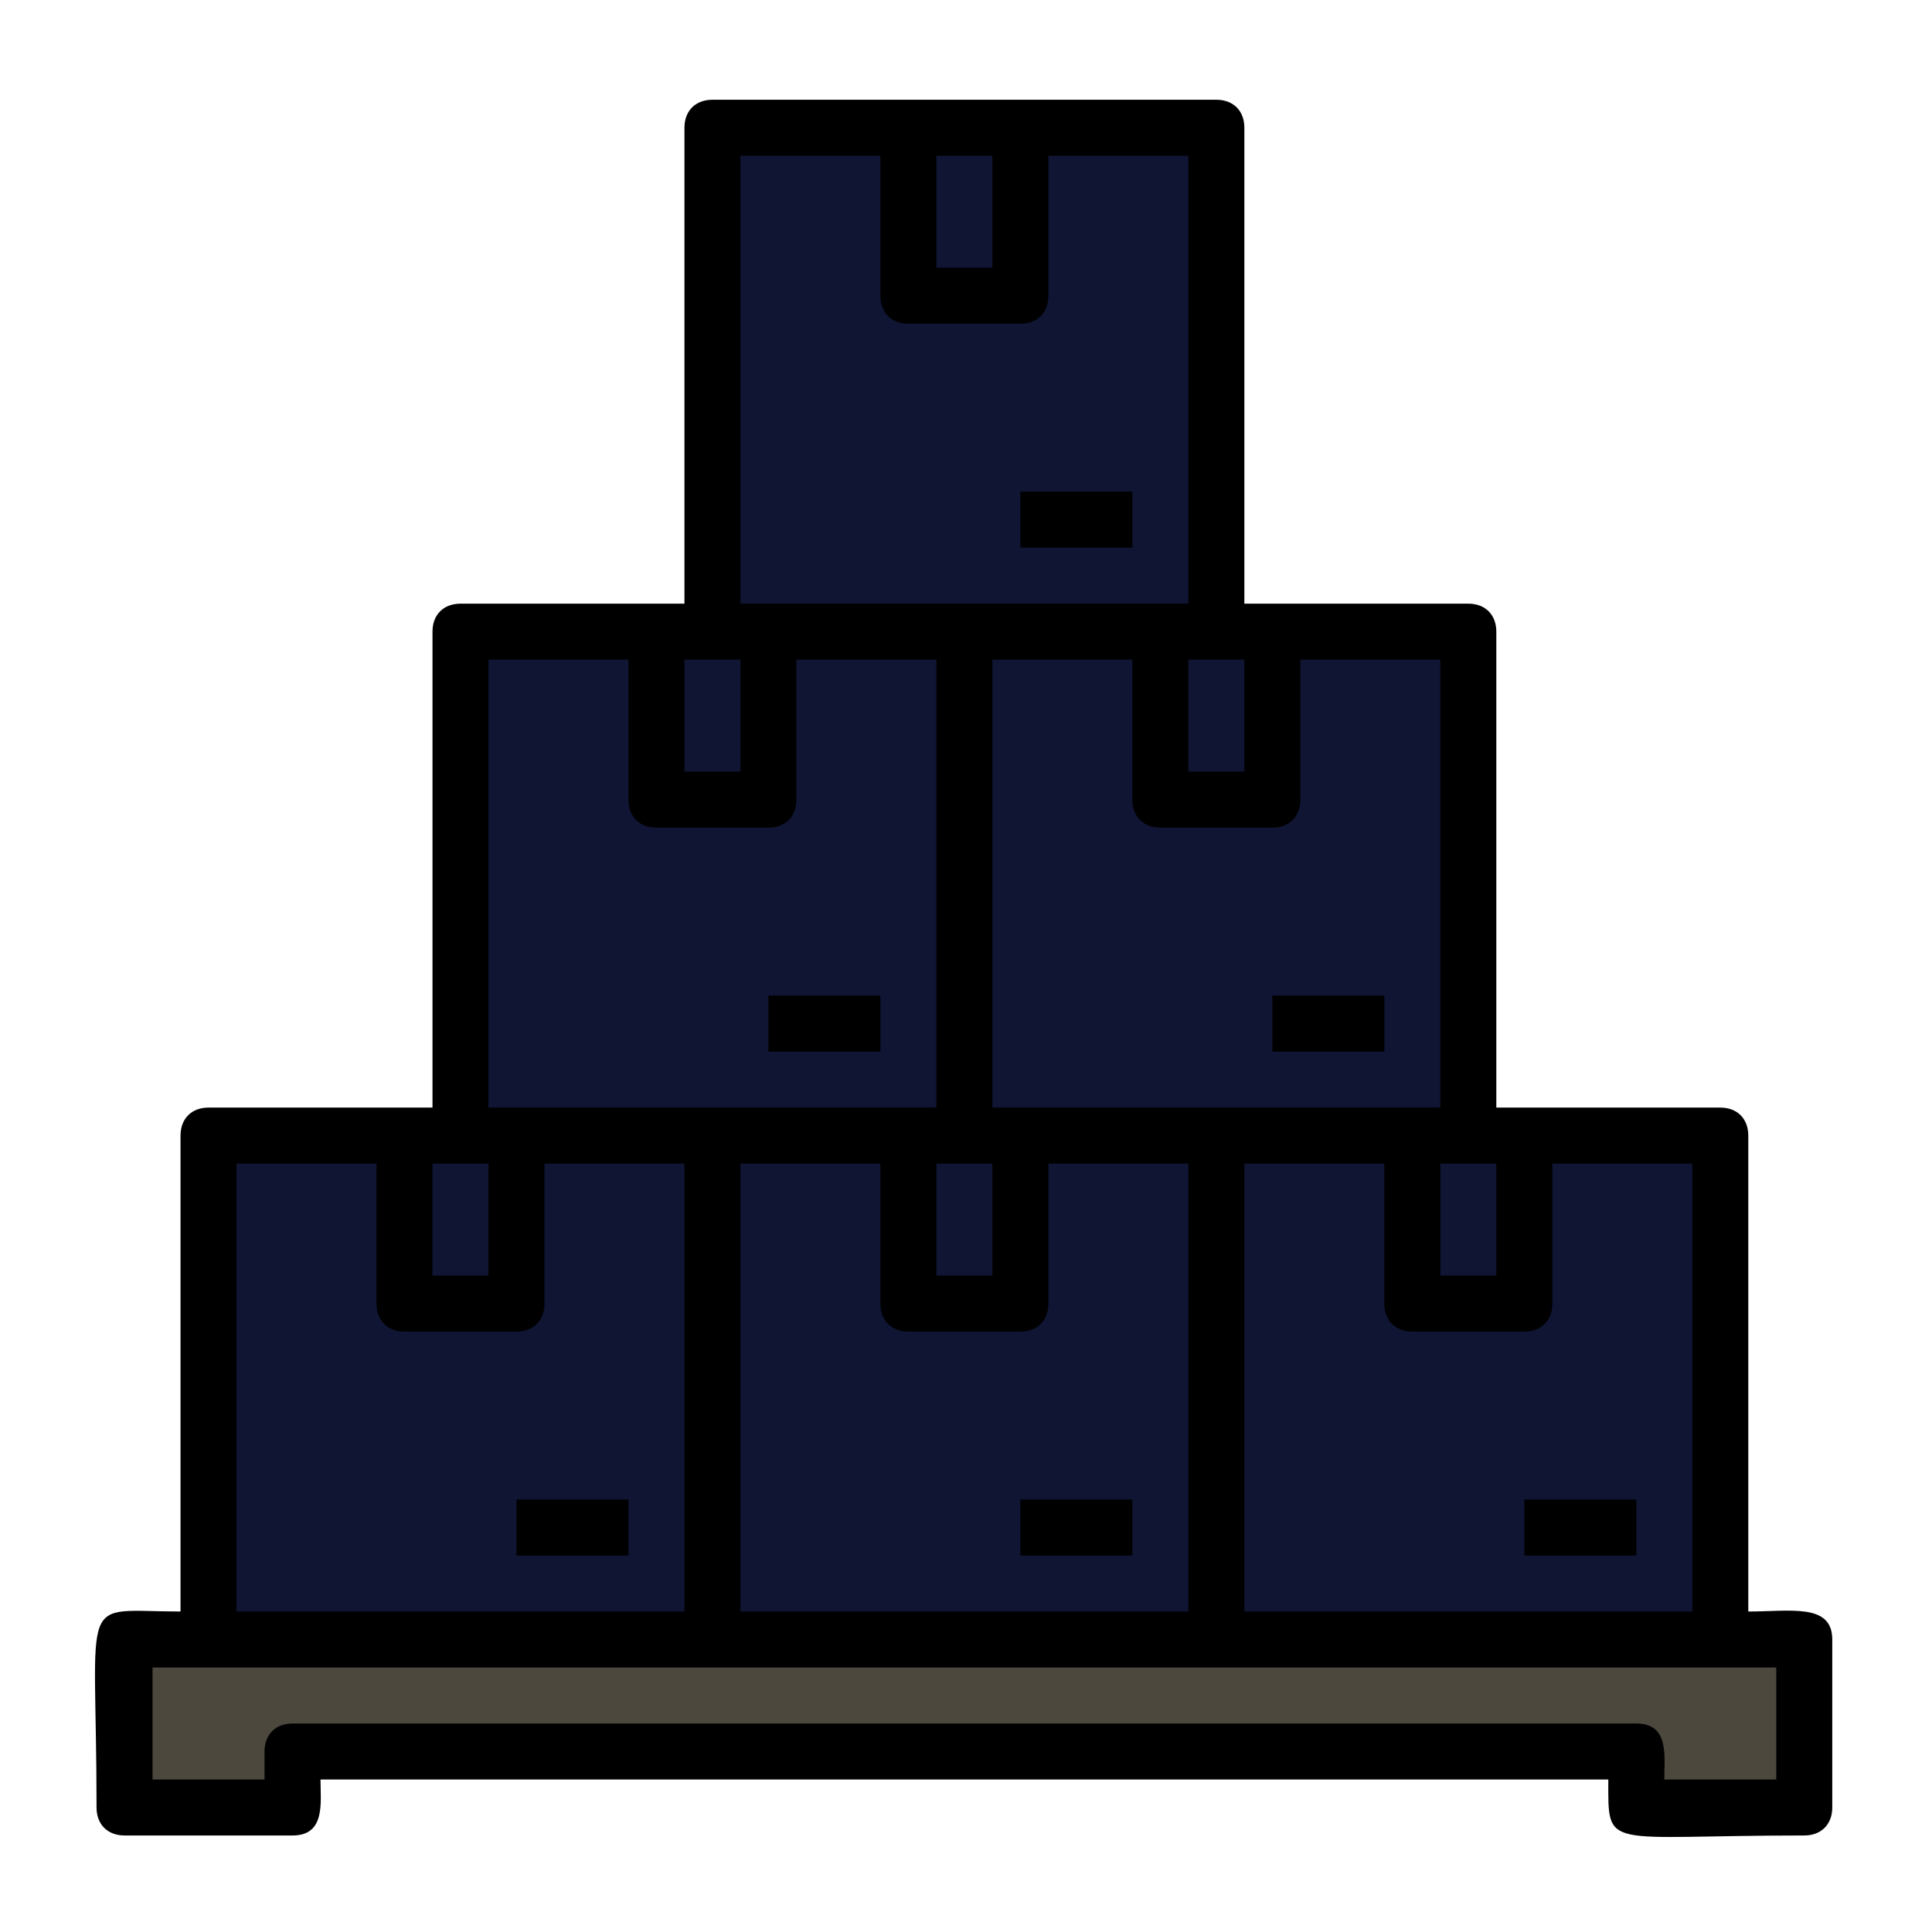
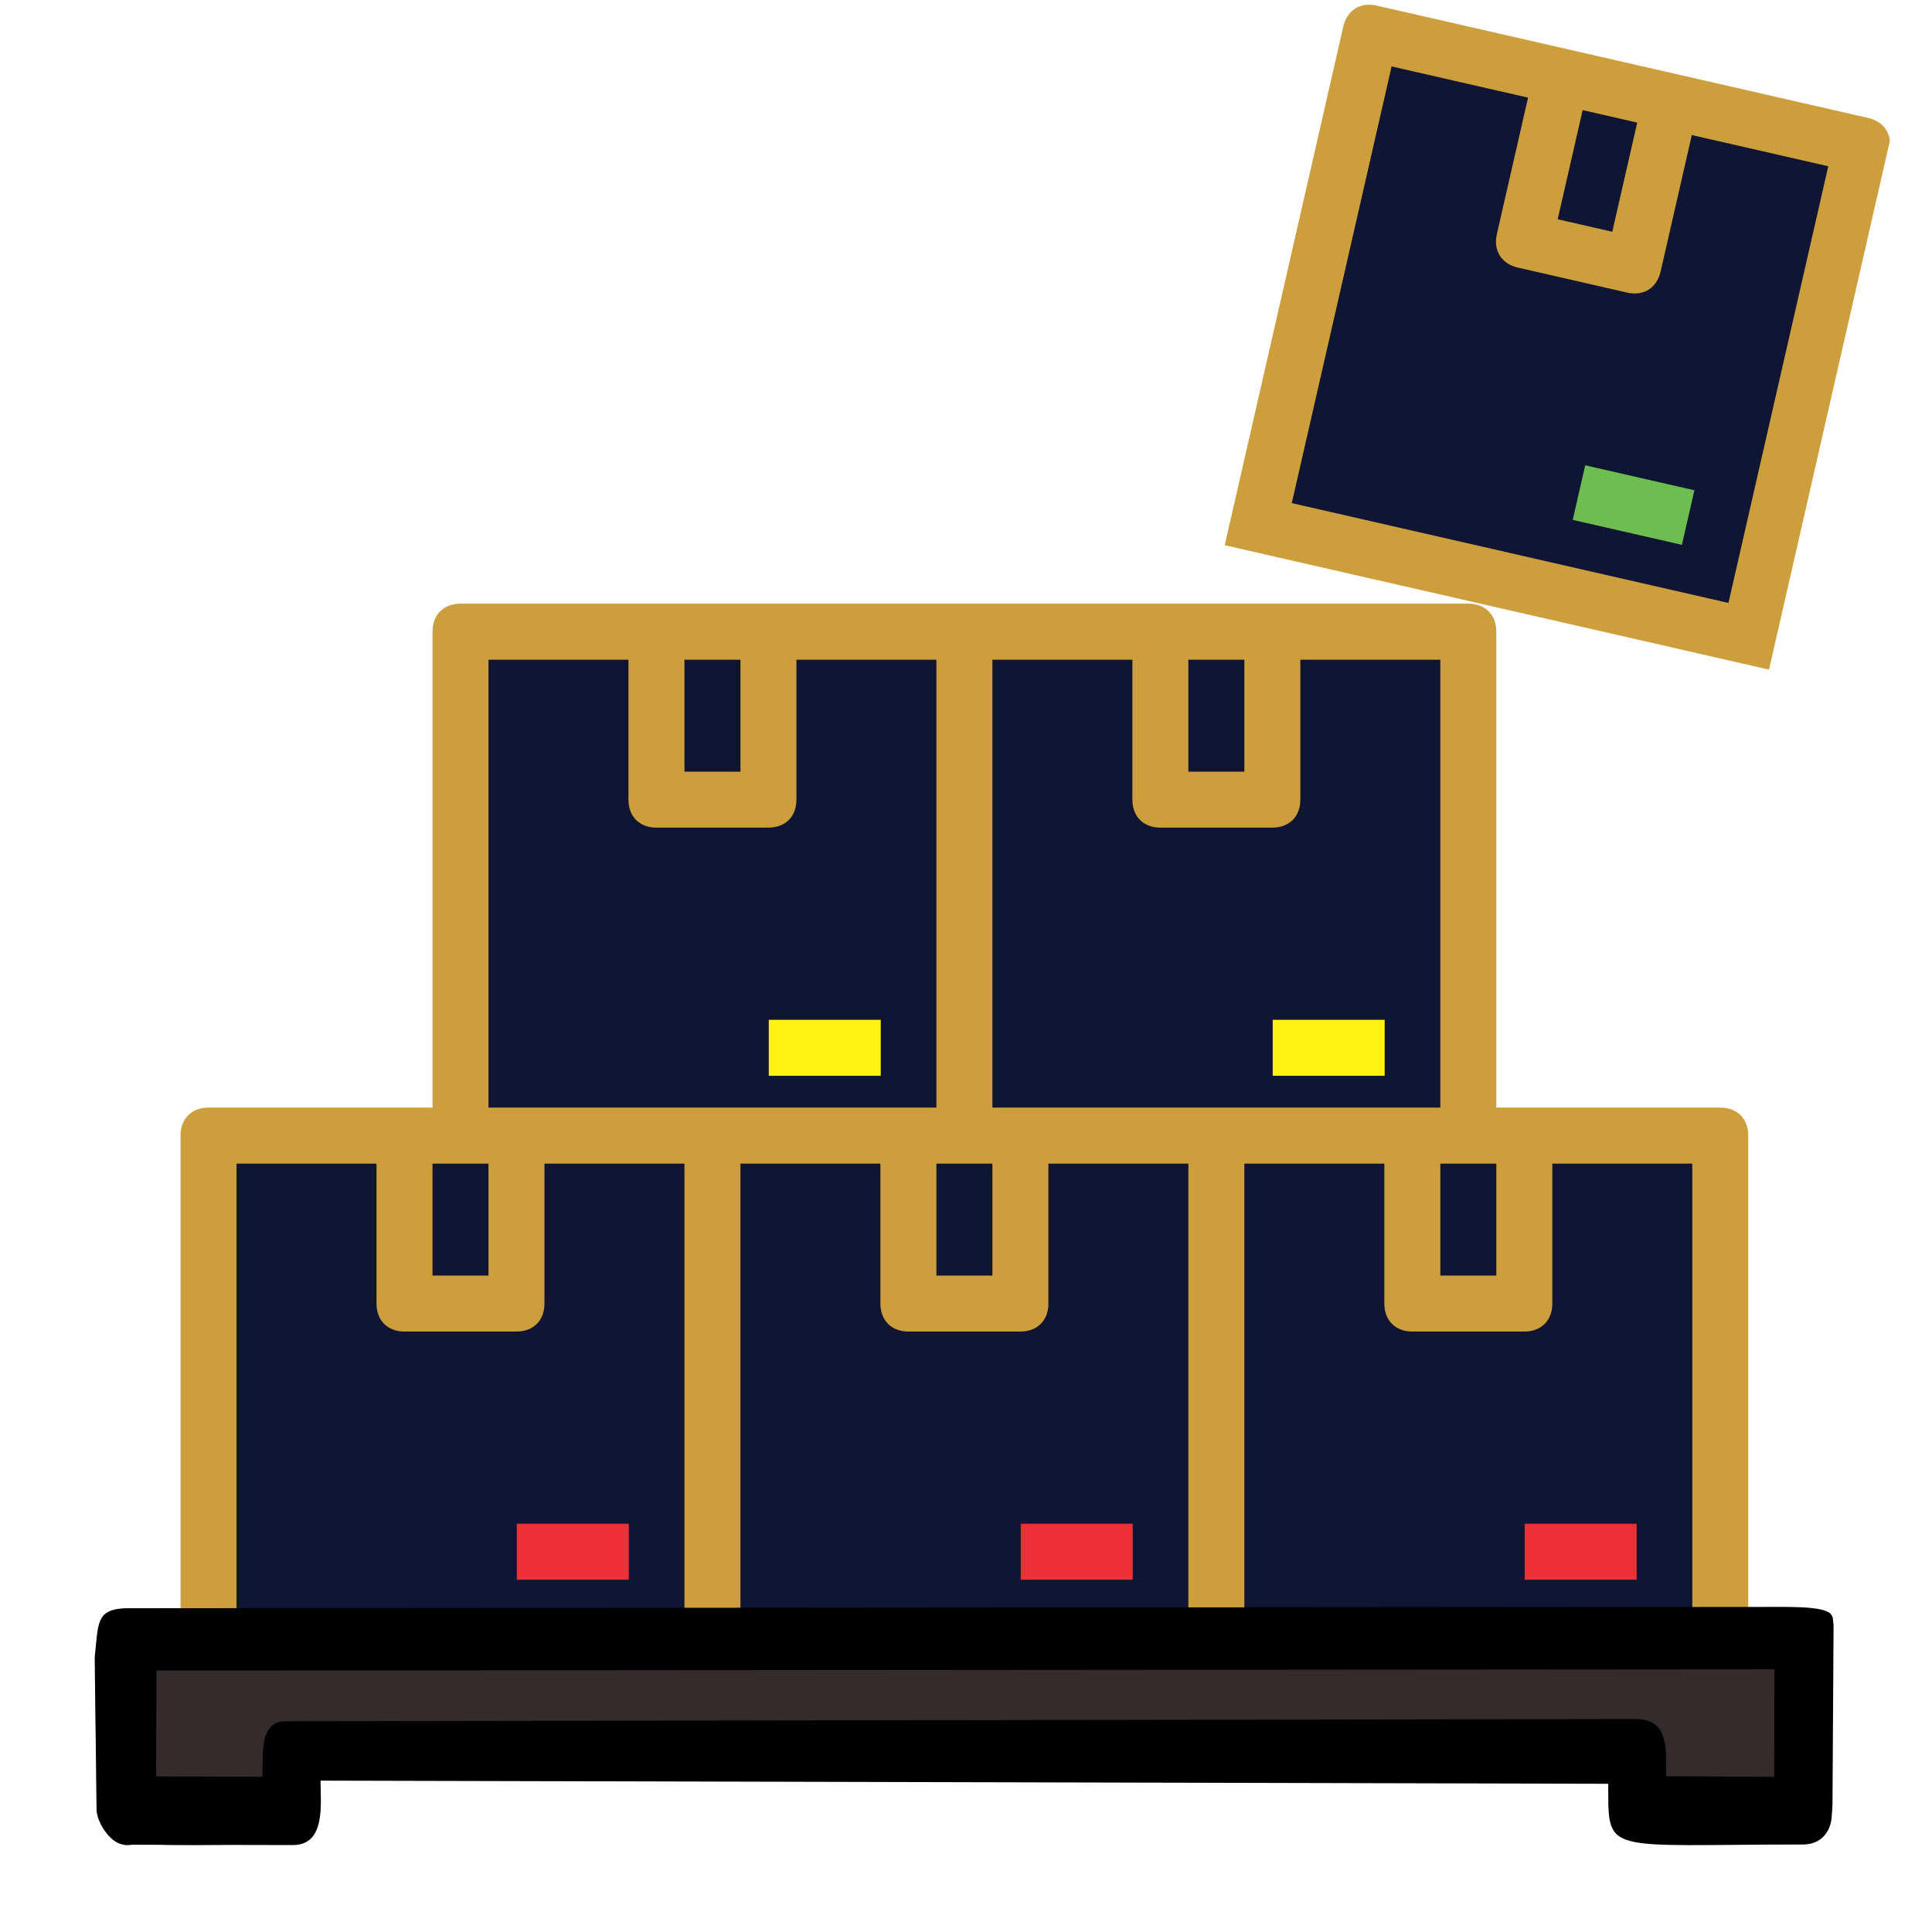
<svg xmlns="http://www.w3.org/2000/svg" xml:space="preserve" width="50mm" height="50mm" version="1.1" style="shape-rendering:geometricPrecision; text-rendering:geometricPrecision; image-rendering:optimizeQuality; fill-rule:evenodd; clip-rule:evenodd" viewBox="0 0 5000 5000">
  <defs>
    <style type="text/css">
   
    .str1 {stroke:#373435;stroke-width:20;stroke-miterlimit:22.926}
    .str0 {stroke:#84716B;stroke-width:20;stroke-miterlimit:22.926}
-     .fil0 {fill:#4C483E}
-     .fil2 {fill:black}
+     .fil5 {fill:#FFF212}
+     .fil6 {fill:#ED3237}
+     .fil2 {fill:#CC9F3C}
+     .fil0 {fill:#342B2C}
+     .fil4 {fill:#6DBE4F}
+     .fil3 {fill:black}
    .fil1 {fill:#0F1533}
   
  </style>
  </defs>
  <g id="Camada_x0020_1">
-     <path class="fil0 str0" d="M310.55 4656.66c-4.22,-50.15 -2.33,-152.31 -0.94,-233.85 1.42,-81.56 2.35,-142.47 3.74,-172.92 1.42,-30.48 3.31,-30.48 142.49,-30.48 139.19,0 415.67,0 1104.55,3.29 688.9,3.28 1790.17,9.84 2373.15,12.19 582.98,2.35 647.67,0.46 684.21,5.15 36.56,4.68 44.99,15.94 48.28,60.93 3.28,44.98 1.39,123.71 0.91,190.73 -0.46,67.01 0.48,122.31 -18.74,156.05 -19.21,33.74 -58.56,45.93 -119.49,48.28 -60.91,2.33 -143.4,-5.17 -196.35,-10.78 -52.96,-5.63 -76.39,-9.39 -89.04,-33.76 -12.65,-24.37 -14.54,-69.34 -30.95,-91.36 -16.39,-22.05 -47.31,-21.11 -624.68,-24.39 -577.34,-3.28 -1701.11,-10.76 -2263.48,-9.35 -562.35,1.39 -563.3,11.69 -562.37,32.32 0.94,20.61 3.76,51.54 4.22,76.39 0.48,24.82 -1.39,43.58 -53.41,54.36 -52.02,10.77 -154.19,13.59 -222.62,13.59 -68.4,0 -103.1,-2.82 -123.25,-3.28 -20.15,-0.48 -25.76,1.41 -33.73,3.28 -7.96,1.87 -18.28,3.76 -22.5,-46.39z" />
-     <rect class="fil1 str1" x="516.87" y="2938.86" width="3933.39" height="1297.6" />
-     <rect class="fil1 str1" x="1836" y="315.51" width="1304.6" height="1267.64" />
-     <rect class="fil1 str1" x="1187.14" y="1634.74" width="2606.52" height="1258.52" />
-     <path class="fil2" d="M684.55 4532.84l0 72.45 -289.81 0 0 -289.81 4202.25 0 0 289.81 -289.81 0c0,-59.55 13.69,-144.9 -72.45,-144.9l-3477.72 0c-43.81,0 -72.46,28.64 -72.46,72.45zm2535.85 -1521.51l362.26 0 0 362.27c0,43.81 28.64,72.45 72.45,72.45l289.81 0c43.81,0 72.45,-28.64 72.45,-72.45l0 -362.27 362.27 0 0 1159.25 -1159.24 0 0 -1159.25zm-1304.15 0l362.26 0 0 362.27c0,43.81 28.65,72.45 72.45,72.45l289.81 0c43.81,0 72.46,-28.64 72.46,-72.45l0 -362.27 362.26 0 0 1159.25 -1159.24 0 0 -1159.25zm-1304.15 0l362.27 0 0 362.27c0,43.81 28.64,72.45 72.45,72.45l289.81 0c43.81,0 72.45,-28.64 72.45,-72.45l0 -362.27 362.26 0 0 1159.25 -1159.24 0 0 -1159.25zm3115.46 0l144.91 0 0 289.81 -144.91 0 0 -289.81zm-1304.14 0l144.9 0 0 289.81 -144.9 0 0 -289.81zm-1304.15 0l144.91 0 0 289.81 -144.91 0 0 -289.81zm1449.05 -1304.14l362.26 0 0 362.26c0,43.81 28.65,72.45 72.46,72.45l289.81 0c43.81,0 72.45,-28.64 72.45,-72.45l0 -362.26 362.26 0 0 1159.24 -1159.24 0 0 -1159.24zm-1304.14 0l362.26 0 0 362.26c0,43.81 28.64,72.45 72.45,72.45l289.81 0c43.81,0 72.45,-28.64 72.45,-72.45l0 -362.26 362.27 0 0 1159.24 -1159.24 0 0 -1159.24zm1811.31 0l144.91 0 0 289.81 -144.91 0 0 -289.81zm-1304.15 0l144.91 0 0 289.81 -144.91 0 0 -289.81zm144.91 -1304.15l362.26 0 0 362.26c0,43.81 28.65,72.46 72.45,72.46l289.81 0c43.81,0 72.46,-28.65 72.46,-72.46l0 -362.26 362.26 0 0 1159.24 -1159.24 0 0 -1159.24zm507.17 0l144.9 0 0 289.81 -144.9 0 0 -289.81zm-652.08 -72.45l0 1231.69 -579.62 0c-43.81,0 -72.45,28.65 -72.45,72.46l0 1231.69 -579.62 0c-43.81,0 -72.45,28.64 -72.45,72.45l0 1231.7c-269.16,0 -217.36,-59.61 -217.36,507.16 0,43.81 28.64,72.46 72.45,72.46l434.72 0c86.13,0 72.45,-85.36 72.45,-144.91l3332.82 0c0,186.28 -15.04,144.91 507.17,144.91 43.81,0 72.45,-28.65 72.45,-72.46l0 -434.71c0,-94.72 -108.52,-72.45 -217.36,-72.45l0 -1231.7c0,-43.81 -28.64,-72.45 -72.45,-72.45l-579.62 0 0 -1231.69c0,-43.81 -28.65,-72.46 -72.45,-72.46l-579.62 0 0 -1231.69c0,-43.81 -28.65,-72.45 -72.46,-72.45l-1304.14 0c-43.81,0 -72.46,28.64 -72.46,72.45z" />
-     <polygon class="fil2" points="2640.77,1417.38 2930.58,1417.38 2930.58,1272.47 2640.77,1272.47 " />
-     <polygon class="fil2" points="1988.7,2721.52 2278.51,2721.52 2278.51,2576.62 1988.7,2576.62 " />
-     <polygon class="fil2" points="3292.85,2721.52 3582.66,2721.52 3582.66,2576.62 3292.85,2576.62 " />
-     <polygon class="fil2" points="1336.63,4025.67 1626.44,4025.67 1626.44,3880.77 1336.63,3880.77 " />
-     <polygon class="fil2" points="2640.77,4025.67 2930.58,4025.67 2930.58,3880.77 2640.77,3880.77 " />
-     <polygon class="fil2" points="3944.92,4025.67 4234.73,4025.67 4234.73,3880.77 3944.92,3880.77 " />
+     <path class="fil0 str0" d="M311.43 4719.28c-4.22,-50.15 -2.33,-152.31 -0.94,-233.85 1.42,-81.56 2.35,-142.47 3.74,-172.92 1.42,-30.48 3.31,-30.48 142.49,-30.48 139.19,0 415.67,0 1104.55,3.29 688.9,3.28 1790.17,9.84 2373.15,12.19 582.98,2.35 647.67,0.46 684.21,5.15 36.56,4.68 44.99,15.94 48.28,60.93 3.28,44.98 1.39,123.71 0.91,190.73 -0.46,67.01 0.48,122.31 -18.74,156.05 -19.21,33.74 -58.56,45.93 -119.49,48.28 -60.91,2.33 -143.4,-5.17 -196.35,-10.78 -52.96,-5.63 -76.39,-9.39 -89.04,-33.76 -12.65,-24.37 -14.54,-69.34 -30.95,-91.36 -16.39,-22.05 -47.31,-21.11 -624.68,-24.39 -577.34,-3.28 -1701.11,-10.76 -2263.48,-9.35 -562.35,1.39 -563.3,11.69 -562.37,32.32 0.94,20.61 3.76,51.54 4.22,76.39 0.48,24.82 -1.39,43.58 -53.41,54.36 -52.02,10.77 -154.19,13.59 -222.62,13.59 -68.4,0 -103.1,-2.82 -123.25,-3.28 -20.15,-0.48 -25.76,1.41 -33.73,3.28 -7.96,1.87 -18.28,3.76 -22.5,-46.39z" />
+     <rect class="fil1 str1" x="517.75" y="3001.48" width="3933.39" height="1297.6" />
+     <rect class="fil1 str1" x="1188.02" y="1697.36" width="2606.52" height="1258.52" />
+     <path class="fil2" d="M684.55 4532.84l0 72.45 -289.81 0 0 -289.81 4202.25 0 0 289.81 -289.81 0c0,-59.55 13.69,-144.9 -72.45,-144.9l-3477.72 0c-43.81,0 -72.46,28.64 -72.46,72.45zm2535.85 -1521.51l362.26 0 0 362.27c0,43.81 28.64,72.45 72.45,72.45l289.81 0c43.81,0 72.45,-28.64 72.45,-72.45l0 -362.27 362.27 0 0 1159.25 -1159.24 0 0 -1159.25zm-1304.15 0l362.26 0 0 362.27c0,43.81 28.65,72.45 72.45,72.45l289.81 0c43.81,0 72.46,-28.64 72.46,-72.45l0 -362.27 362.26 0 0 1159.25 -1159.24 0 0 -1159.25zm-1304.15 0l362.27 0 0 362.27c0,43.81 28.64,72.45 72.45,72.45l289.81 0c43.81,0 72.45,-28.64 72.45,-72.45l0 -362.27 362.26 0 0 1159.25 -1159.24 0 0 -1159.25zm3115.46 0l144.91 0 0 289.81 -144.91 0 0 -289.81zm-1304.14 0l144.9 0 0 289.81 -144.9 0 0 -289.81zm-1304.15 0l144.91 0 0 289.81 -144.91 0 0 -289.81zm1449.05 -1304.14l362.26 0 0 362.26c0,43.81 28.65,72.45 72.46,72.45l289.81 0c43.81,0 72.45,-28.64 72.45,-72.45l0 -362.26 362.26 0 0 1159.24 -1159.24 0 0 -1159.24zm-1304.14 0l362.26 0 0 362.26c0,43.81 28.64,72.45 72.45,72.45l289.81 0c43.81,0 72.45,-28.64 72.45,-72.45l0 -362.26 362.27 0 0 1159.24 -1159.24 0 0 -1159.24zm1811.31 0l144.91 0 0 289.81 -144.91 0 0 -289.81zm-1304.15 0l144.91 0 0 289.81 -144.91 0 0 -289.81zm1304.15 -144.91l-1159.24 0 -144.91 0 -511.09 0 -68.53 0c-43.81,0 -72.45,28.65 -72.45,72.46l0 1231.69 -579.62 0c-43.81,0 -72.45,28.64 -72.45,72.45l0 1231.7c-269.16,0 -217.36,-59.61 -217.36,507.16 0,43.81 28.64,72.46 72.45,72.46l434.72 0c86.13,0 72.45,-85.36 72.45,-144.91l3332.82 0c0,186.28 -15.04,144.91 507.17,144.91 43.81,0 72.45,-28.65 72.45,-72.46l0 -434.71c0,-94.72 -108.52,-72.45 -217.36,-72.45l0 -1231.7c0,-43.81 -28.64,-72.45 -72.45,-72.45l-579.62 0 0 -1231.69c0,-43.81 -28.65,-72.46 -72.45,-72.46l-218.24 0 -361.38 0 -144.91 0z" />
+     <path class="fil3" d="M678.83 4598.27l-274.75 -0.8 0.82 -274.08 4187.37 -3.24 -0.54 278.38 -280.23 -1.61c0,-59.55 12.13,-147.84 -77.62,-148.07l-3494.74 5.72c-70.81,0 -56.95,91.62 -60.31,143.7zm-352.7 -436.14l4294.22 -3.44c14.26,0.59 80.42,-0.97 108.14,11.81 19.76,9.12 13.5,23.17 16.8,33.43 0.09,0.3 -2.08,372.43 -2.82,464.41 -0.06,8.58 -1.79,24.31 -1.82,27.76 -0.03,32.49 -18.16,75.18 -71.2,77.42 -522.21,0 -507.18,29.18 -507.18,-157.1l-3332.8 -8.15c0,59.55 14.53,166.72 -71.6,166.72l-434.73 -0.86c-33.59,0 -71.05,-52.75 -73.21,-89.68l-4.83 -394.74c9.78,-86.77 1.59,-125.43 81.03,-127.58z" />
+     <rect class="fil1" transform="matrix(2.02515 0.462938 -0.462938 2.02515 3531.26 91.9878)" width="628" height="610.21" />
+     <polygon class="fil4" points="4070.26,1345.49 4352.78,1410.07 4385.07,1268.81 4102.55,1204.23 " />
+     <path class="fil2" d="M4890.94 364.79l-312.76 1368.21 -137.24 -31.38 -141.27 -32.29 -353.15 -80.73 -141.25 -32.29 -353.16 -80.73 -141.26 -32.29 -141.27 -32.29 32.3 -141.27 274.47 -1200.71c9.77,-42.71 44.08,-64.25 86.79,-54.48l1271.34 290.62c33.19,7.58 53.59,29.98 56.46,59.63zm-1289.47 -192.85l353.15 80.73 -80.72 353.15c-9.77,42.7 11.78,77.02 54.48,86.78l282.52 64.58c42.71,9.76 77.02,-11.78 86.78,-54.49l80.73 -353.15 353.15 80.73 -258.33 1130.09 -1130.09 -258.33 258.33 -1130.09zm494.42 113.02l141.26 32.29 -64.59 282.52 -141.25 -32.29 64.58 -282.52z" />
+     <polygon class="fil5" points="1989.58,2784.14 2279.39,2784.14 2279.39,2639.24 1989.58,2639.24 " />
+     <polygon class="fil5" points="3293.73,2784.14 3583.54,2784.14 3583.54,2639.24 3293.73,2639.24 " />
+     <polygon class="fil6" points="1337.51,4088.29 1627.32,4088.29 1627.32,3943.39 1337.51,3943.39 " />
+     <polygon class="fil6" points="2641.65,4088.29 2931.46,4088.29 2931.46,3943.39 2641.65,3943.39 " />
+     <polygon class="fil6" points="3945.8,4088.29 4235.61,4088.29 4235.61,3943.39 3945.8,3943.39 " />
  </g>
</svg>
